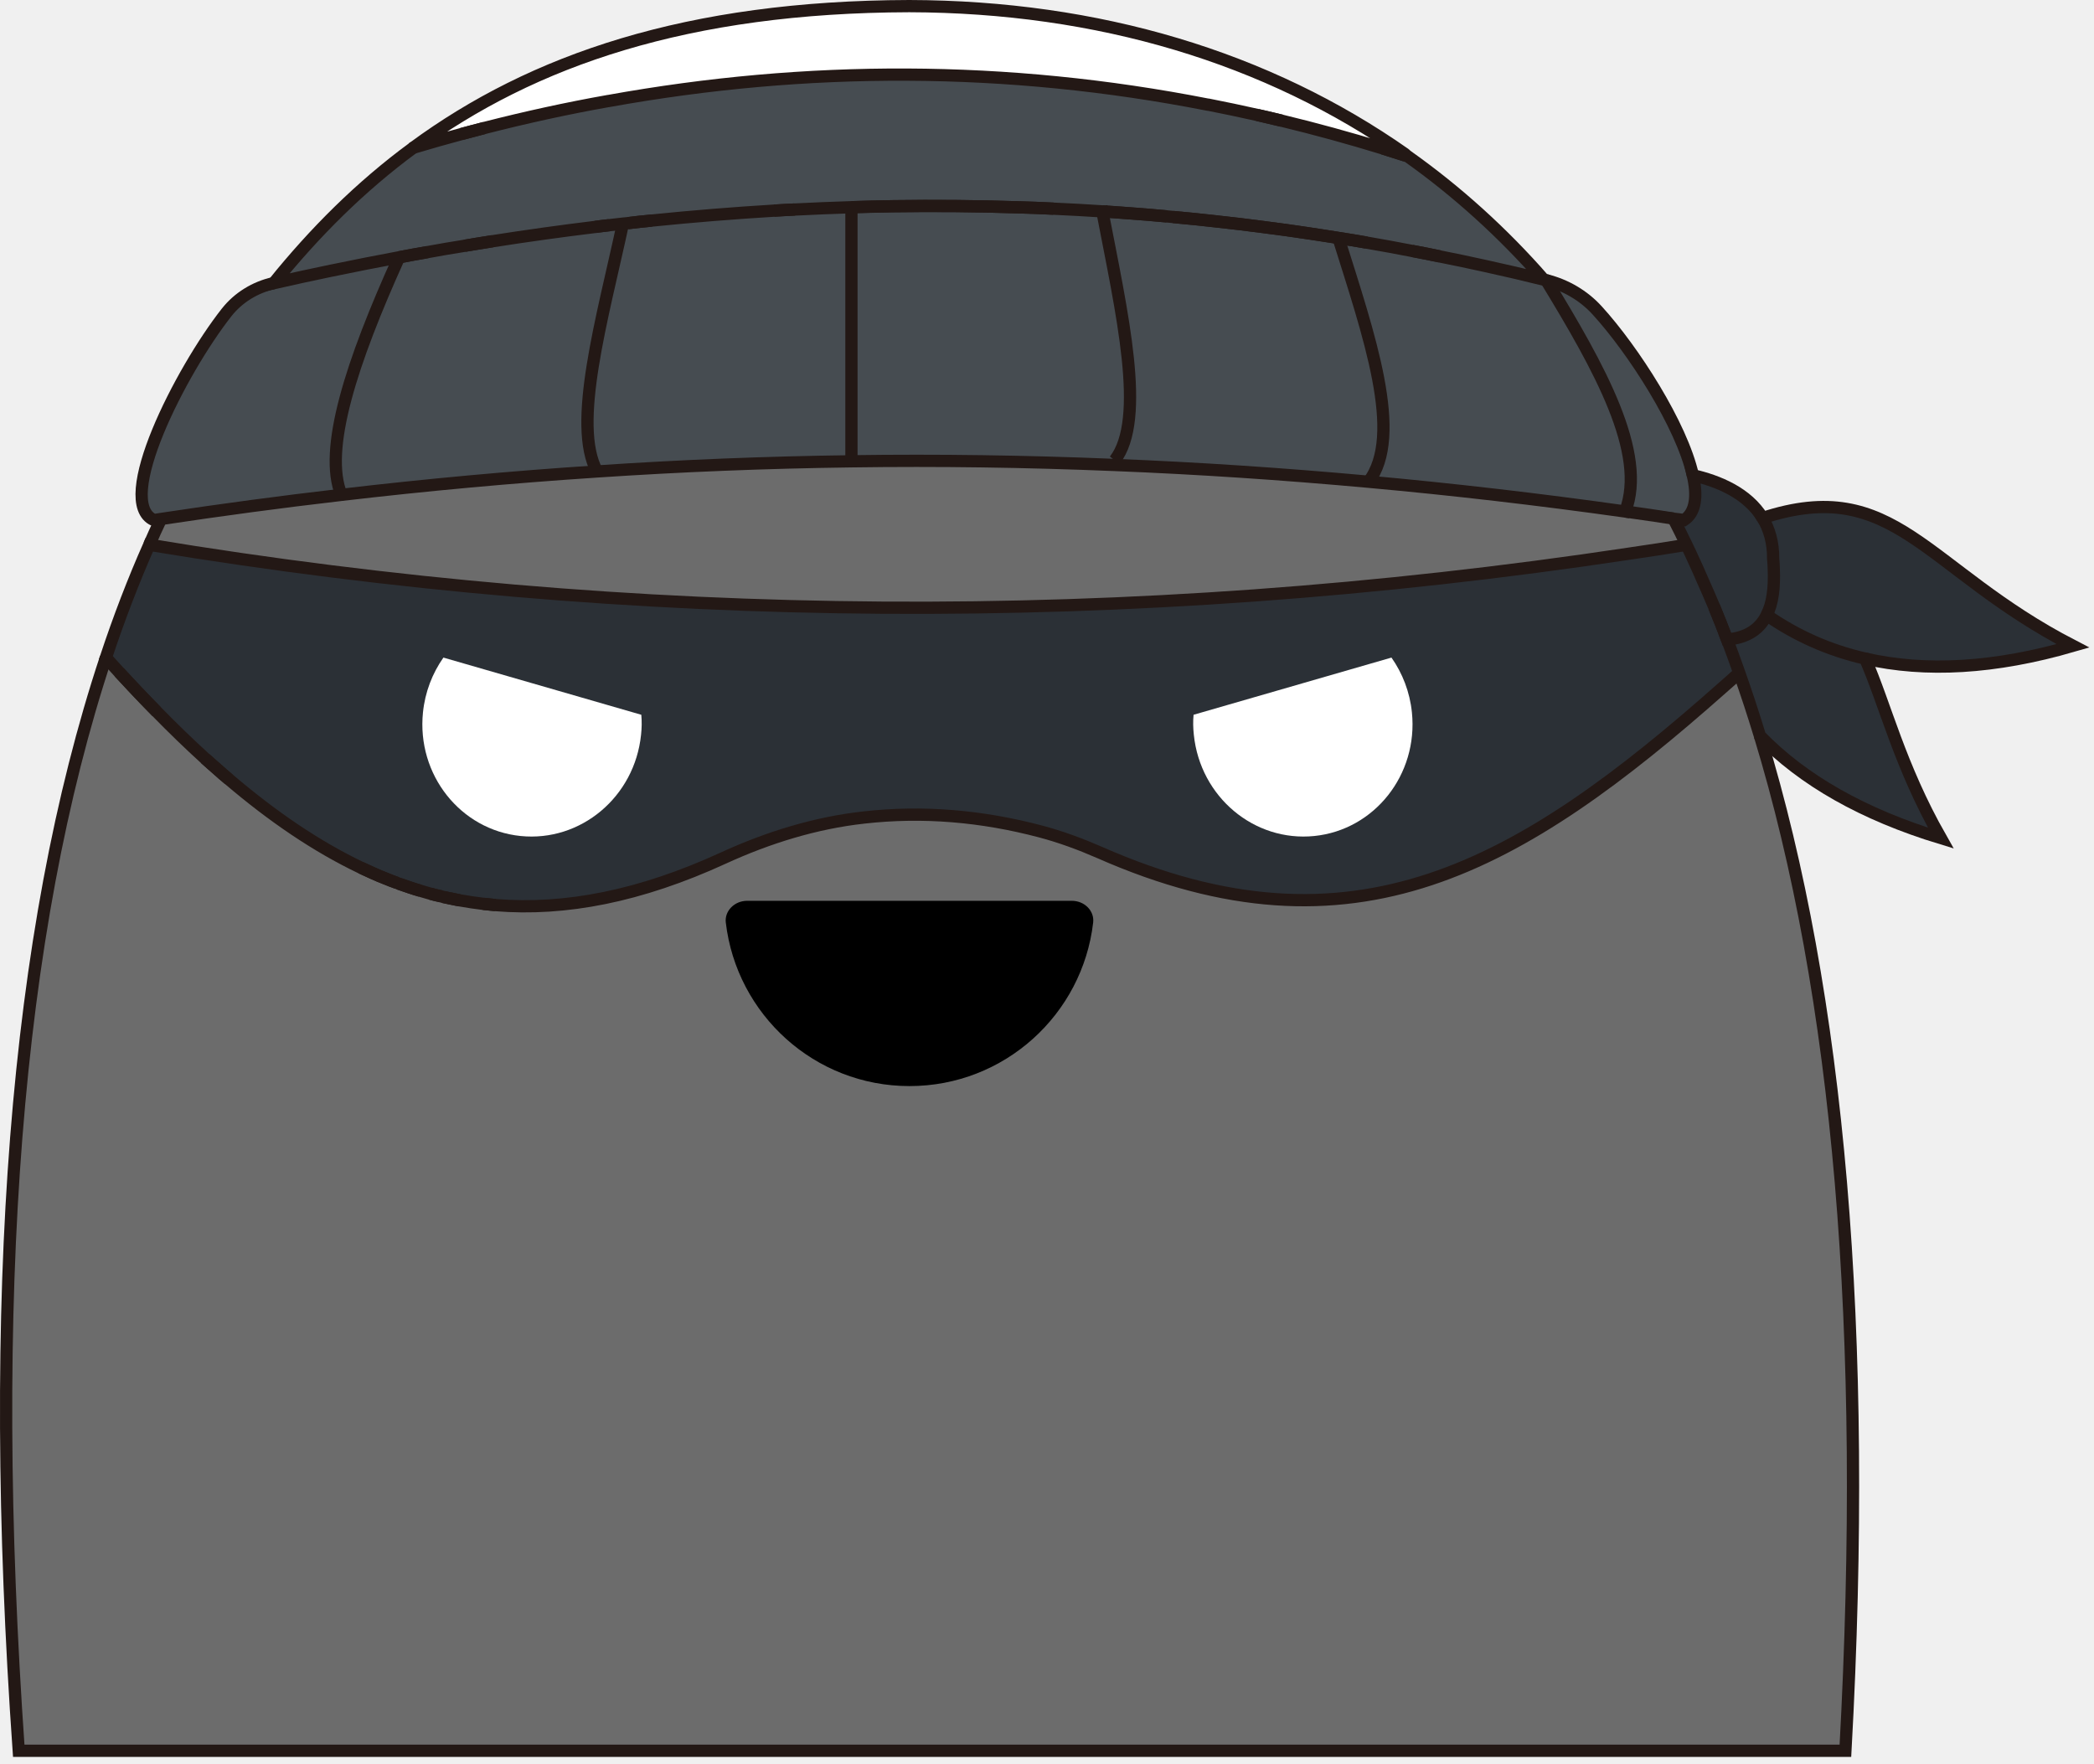
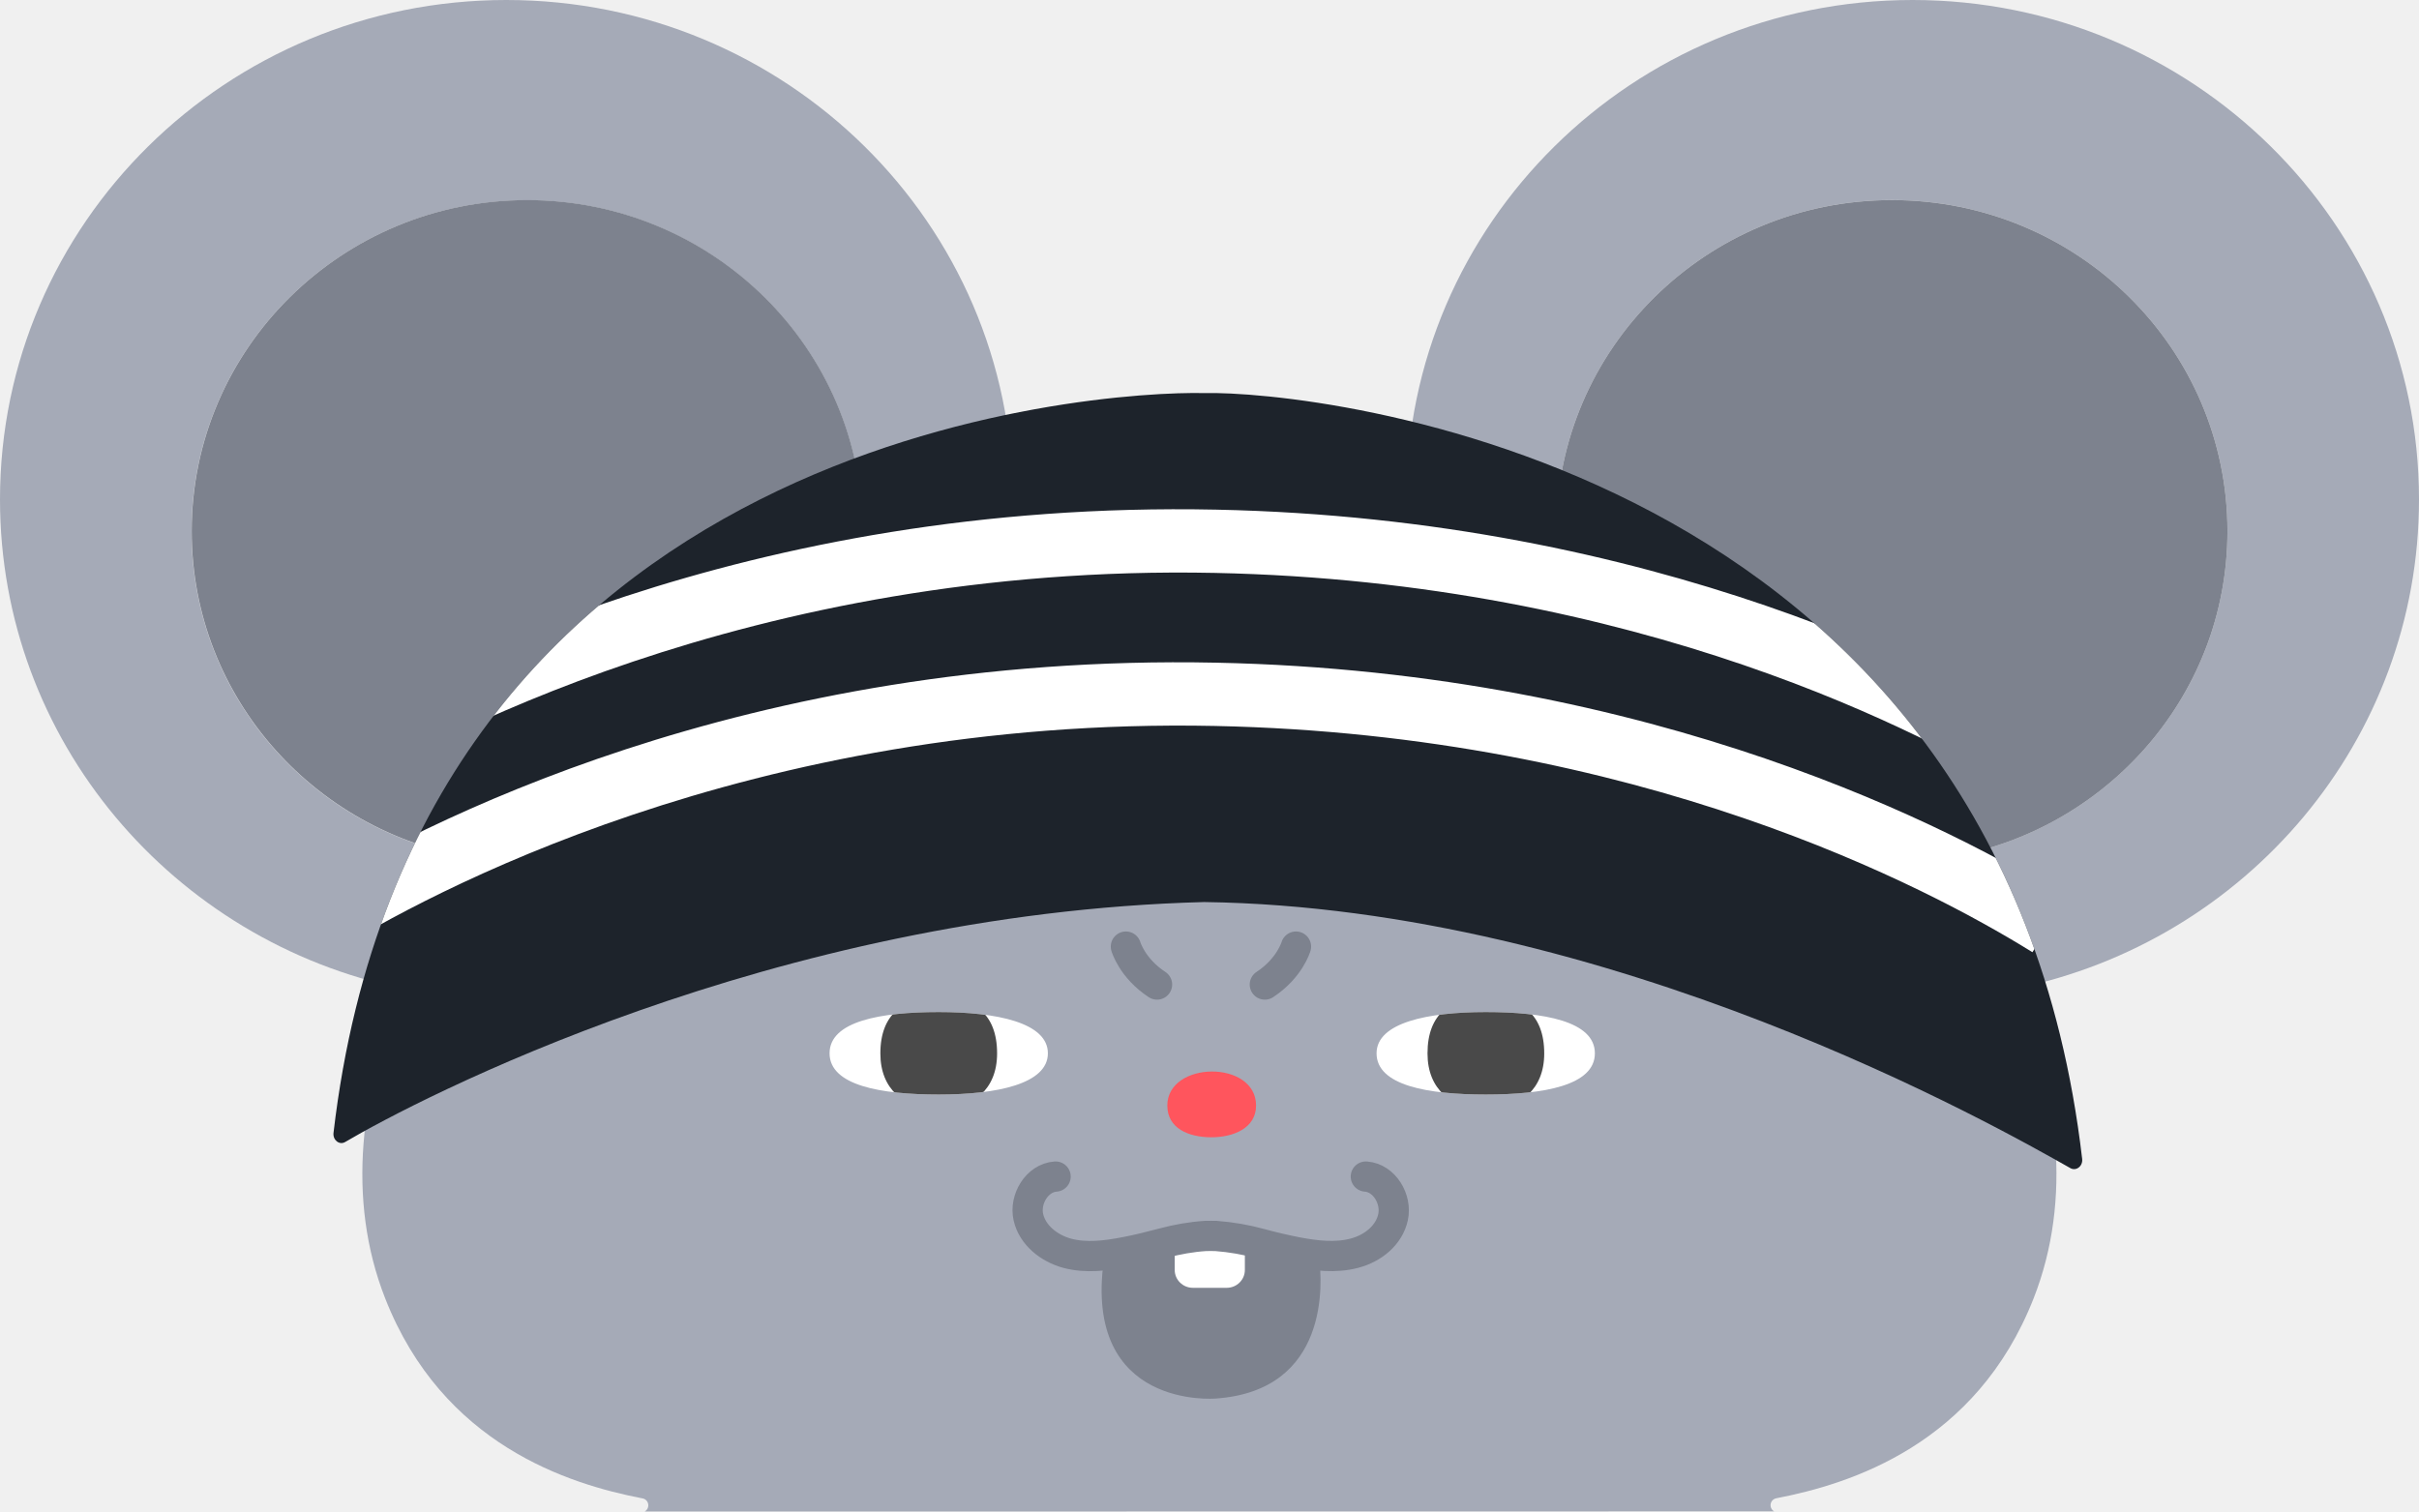
- <svg xmlns="http://www.w3.org/2000/svg" width="171" height="144" viewBox="0 0 171 144" fill="none">
-   <g clip-path="url(#clip0_3663_7813)">
-     <path d="M169.28 52.741C162.9 54.591 157.25 54.911 152.31 53.781C149.38 53.111 146.7 51.921 144.27 50.231C144.77 49.251 144.91 47.941 144.85 46.471C144.85 46.201 144.82 45.921 144.8 45.641C144.81 44.291 144.48 43.191 143.94 42.301C154.74 38.751 157.15 46.471 169.28 52.741Z" fill="#2B3036" />
-     <path d="M152.31 53.781C153.98 57.581 155.11 62.49 158.49 68.441C152.15 66.51 147.24 63.721 143.72 60.09C143.18 58.321 142.62 56.611 142.03 54.941C141.71 54.02 141.37 53.111 141.04 52.221C142.71 52.081 143.71 51.35 144.27 50.23C146.7 51.92 149.38 53.111 152.31 53.781Z" fill="#2B3036" />
-     <path d="M143.72 60.089C150.15 81.189 152.59 108.649 150.7 142.969H1.53C-1.06 106.089 1.2 76.159 8.65 53.699C9.01 54.099 9.37 54.489 9.73 54.889C10.76 56.009 11.77 57.079 12.79 58.109C14.12 59.469 15.43 60.739 16.75 61.939C17.07 62.229 17.39 62.519 17.71 62.789C18.04 63.089 18.36 63.369 18.69 63.639C22.27 66.689 25.84 69.119 29.48 70.859C29.81 71.019 30.15 71.169 30.48 71.319C30.81 71.469 31.15 71.609 31.48 71.739C31.78 71.869 32.09 71.979 32.39 72.089C32.45 72.109 32.51 72.129 32.56 72.159C32.87 72.269 33.18 72.379 33.49 72.479C33.76 72.569 34.04 72.659 34.32 72.739C34.6 72.819 34.87 72.899 35.15 72.979C35.43 73.059 35.71 73.129 36 73.189L36.21 73.249C36.46 73.309 36.72 73.359 36.98 73.409C37.16 73.449 37.34 73.489 37.53 73.519C38.18 73.639 38.82 73.729 39.47 73.809C39.8 73.849 40.12 73.879 40.45 73.909C46.19 74.379 52.29 73.179 59.07 70.069C62.71 68.399 66.57 67.199 70.54 66.759C75.4 66.209 80.2 66.639 84.94 67.889C86.61 68.329 88.23 68.929 89.81 69.619C110.48 78.729 124.08 70.859 140.65 56.169C141.11 55.769 141.57 55.359 142.03 54.939C142.62 56.609 143.18 58.319 143.72 60.079V60.089Z" fill="#6C6C6C" />
-     <path d="M144.85 46.471C144.91 47.941 144.77 49.251 144.27 50.23C143.71 51.35 142.71 52.081 141.04 52.221H141.03C140.7 51.31 140.34 50.42 139.98 49.55C139.67 48.81 139.35 48.081 139.03 47.361C138.9 47.06 138.76 46.751 138.63 46.45L138.3 45.73C138.11 45.31 137.92 44.901 137.72 44.49C137.37 43.761 137.02 43.06 136.66 42.35C136.94 42.38 137.23 42.431 137.52 42.471C138.48 41.85 138.63 40.511 138.24 38.81C140.32 39.281 142.69 40.261 143.94 42.3C144.48 43.191 144.81 44.291 144.8 45.641C144.82 45.92 144.84 46.2 144.85 46.471Z" fill="#2B3036" />
-     <path d="M142.03 54.94C141.57 55.36 141.11 55.77 140.65 56.17C124.08 70.86 110.48 78.73 89.81 69.62C88.23 68.93 86.61 68.33 84.94 67.89C80.2 66.64 75.4 66.21 70.54 66.76C66.57 67.2 62.71 68.4 59.07 70.07C52.29 73.18 46.19 74.38 40.45 73.91C40.12 73.88 39.8 73.85 39.47 73.81C38.82 73.73 38.18 73.64 37.53 73.52C37.35 73.49 37.16 73.45 36.98 73.41C36.72 73.36 36.47 73.31 36.21 73.25L36 73.19C35.72 73.13 35.43 73.06 35.15 72.98C34.87 72.9 34.6 72.82 34.32 72.74C34.04 72.66 33.77 72.57 33.49 72.48C33.18 72.38 32.87 72.27 32.56 72.16C32.51 72.13 32.45 72.11 32.39 72.09C32.09 71.98 31.78 71.87 31.48 71.74C31.15 71.61 30.81 71.47 30.48 71.32C30.15 71.17 29.82 71.02 29.48 70.86C25.84 69.12 22.27 66.69 18.69 63.64C18.36 63.36 18.03 63.08 17.71 62.79C17.39 62.51 17.07 62.23 16.75 61.94C15.43 60.74 14.12 59.47 12.79 58.11C12.13 57.44 11.47 56.75 10.8 56.04C10.44 55.66 10.08 55.27 9.73 54.89C9.37 54.49 9.01 54.1 8.65 53.7C9.72 50.47 10.9 47.4 12.19 44.49C51.75 51.04 92.03 51.39 133.05 45.21C134.61 44.99 136.16 44.74 137.72 44.49C137.92 44.9 138.11 45.31 138.3 45.73L138.63 46.45C138.76 46.75 138.9 47.06 139.03 47.36C139.35 48.08 139.67 48.81 139.98 49.55C140.34 50.42 140.69 51.31 141.03 52.21H141.04C141.37 53.11 141.71 54.02 142.03 54.94Z" fill="#2B3036" />
-     <path d="M138.24 38.811C138.63 40.511 138.48 41.851 137.52 42.471C137.23 42.431 136.94 42.381 136.66 42.351C135.65 42.191 134.65 42.041 133.65 41.901C133.34 41.861 133.03 41.811 132.72 41.771C134.54 37.001 130.61 30.021 126.26 22.881C127.86 23.281 129.32 24.131 130.43 25.351C133.37 28.571 137.33 34.721 138.24 38.811Z" fill="#464C51" />
-     <path d="M136.66 42.35C137.02 43.06 137.37 43.76 137.72 44.49C136.16 44.74 134.61 44.99 133.05 45.21C92.03 51.39 51.75 51.04 12.19 44.49C12.5 43.77 12.82 43.07 13.15 42.38C18.05 41.64 22.96 40.98 27.88 40.41C34.8 39.6 41.74 38.96 48.75 38.5C55.61 38.04 62.53 37.76 69.53 37.67C76.6 37.57 83.75 37.67 91.02 37.97C97.82 38.24 104.73 38.7 111.76 39.34C118.62 39.96 125.6 40.77 132.72 41.77C133.03 41.81 133.34 41.86 133.65 41.9C134.65 42.04 135.65 42.19 136.66 42.34V42.35Z" fill="#6C6C6C" />
-     <path d="M126.07 22.83C126.13 22.85 126.2 22.86 126.26 22.88C130.61 30.02 134.54 37 132.72 41.77C125.6 40.77 118.62 39.96 111.76 39.34C114.66 35.54 111.76 27.32 109.3 19.43C110.06 19.55 110.84 19.67 111.6 19.81C112.84 20.02 114.07 20.25 115.31 20.49C116.07 20.63 116.83 20.78 117.58 20.94C118.82 21.18 120.05 21.45 121.29 21.72C122.89 22.07 124.48 22.44 126.07 22.83Z" fill="#464C51" />
-     <path d="M69.53 16.919C67.99 16.969 66.45 17.029 64.9 17.109C64.34 17.129 63.78 17.159 63.22 17.199C59.91 17.399 56.58 17.669 53.23 18.009C52.59 18.069 51.94 18.139 51.29 18.219C51.15 18.229 51.01 18.249 50.87 18.259C50.49 18.299 50.12 18.349 49.74 18.389C49.36 18.429 48.99 18.479 48.61 18.529C45.82 18.869 43.02 19.259 40.21 19.699C39.46 19.809 38.7 19.939 37.94 20.069C36.93 20.229 35.92 20.399 34.9 20.589C34.13 20.719 33.36 20.859 32.59 21.009C30.77 21.349 28.94 21.709 27.11 22.089H27.1C25.52 22.419 23.94 22.759 22.35 23.119C25.7 18.969 29.43 15.239 33.74 12.069C33.76 12.059 33.78 12.059 33.8 12.049C35.1 11.659 36.4 11.289 37.71 10.939C38.33 10.769 38.94 10.609 39.56 10.449C42.92 9.589 46.29 8.849 49.67 8.249C49.67 8.249 49.67 8.249 49.69 8.249C65.87 5.329 82.18 5.319 98.65 8.549C98.66 8.549 98.67 8.549 98.69 8.549C100.01 8.809 101.35 9.089 102.68 9.389C103.34 9.539 104.01 9.699 104.68 9.859C107.42 10.519 110.18 11.279 112.92 12.119C113.6 12.329 114.28 12.549 114.96 12.769C118.99 15.629 122.71 18.989 126.07 22.829C124.48 22.439 122.89 22.069 121.29 21.719C120.05 21.449 118.82 21.179 117.58 20.939C116.82 20.779 116.07 20.629 115.31 20.489C114.07 20.249 112.84 20.019 111.6 19.809C110.84 19.679 110.07 19.549 109.3 19.429C108.51 19.299 107.71 19.179 106.91 19.059C105.67 18.869 104.42 18.699 103.17 18.539C101.92 18.369 100.67 18.219 99.42 18.089C98.21 17.949 97.01 17.829 95.8 17.719C95.63 17.699 95.46 17.689 95.29 17.669C94.15 17.559 93.01 17.469 91.87 17.389C91.26 17.339 90.64 17.299 90.02 17.259C88.69 17.169 87.36 17.099 86.02 17.039C85.07 16.989 84.12 16.949 83.17 16.929C79.77 16.819 76.35 16.789 72.91 16.839C71.79 16.849 70.66 16.879 69.53 16.919Z" fill="#464C51" />
-     <path d="M114.75 12.59C114.75 12.59 114.76 12.7 114.7 12.68C114.11 12.49 113.51 12.3 112.92 12.12C110.18 11.28 107.42 10.52 104.68 9.86C104.01 9.69 103.35 9.54 102.68 9.39C101.35 9.09 100.01 8.81 98.69 8.55C98.67 8.55 98.66 8.55 98.65 8.55C82.18 5.32 65.87 5.33 49.69 8.25C49.68 8.25 49.67 8.25 49.67 8.25C46.29 8.85 42.92 9.59 39.56 10.45C38.94 10.61 38.32 10.77 37.71 10.94C36.4 11.29 35.1 11.66 33.8 12.05C33.79 12.05 33.78 12.05 33.79 12.03C43.51 4.89 56.16 0.55 74.25 0.5C89.69 0.54 103.49 4.69 114.75 12.59Z" fill="white" />
-     <path d="M109.3 19.43C111.77 27.32 114.66 35.54 111.76 39.34C104.73 38.7 97.82 38.24 91.019 37.97V37.59C93.639 34.23 91.6 25.48 90.019 17.26C90.639 17.3 91.249 17.34 91.87 17.39C93.01 17.47 94.15 17.57 95.29 17.67C95.46 17.69 95.629 17.7 95.799 17.72C97.01 17.83 98.21 17.95 99.419 18.09C100.67 18.23 101.92 18.38 103.17 18.54C104.42 18.7 105.67 18.87 106.91 19.06C107.71 19.18 108.5 19.3 109.3 19.43Z" fill="#464C51" />
-     <path d="M90.02 17.26C91.6 25.48 93.64 34.23 91.03 37.59V37.97C83.75 37.67 76.6 37.57 69.53 37.67V16.92C70.66 16.89 71.79 16.86 72.91 16.84C76.35 16.79 79.77 16.82 83.17 16.93C84.12 16.96 85.07 16.99 86.02 17.04C87.36 17.1 88.69 17.17 90.02 17.26Z" fill="#464C51" />
-     <path d="M69.53 37.63V37.67C62.53 37.76 55.61 38.04 48.75 38.5C46.69 34.66 49.19 26.04 50.87 18.26C51.01 18.25 51.15 18.23 51.29 18.22C51.94 18.14 52.58 18.07 53.23 18.01C56.58 17.67 59.91 17.4 63.22 17.2L64.9 17.11C66.45 17.03 67.99 16.97 69.53 16.92V37.63Z" fill="#464C51" />
-     <path d="M49.74 18.39C50.12 18.35 50.49 18.3 50.87 18.26C49.19 26.04 46.69 34.66 48.75 38.49C41.74 38.96 34.8 39.6 27.88 40.41C26.37 36.73 28.72 29.56 32.59 21.01C33.36 20.87 34.13 20.72 34.9 20.59C35.92 20.4 36.93 20.23 37.94 20.07C38.7 19.94 39.46 19.82 40.21 19.7C43.02 19.26 45.82 18.87 48.61 18.53C48.99 18.48 49.36 18.43 49.74 18.39Z" fill="#464C51" />
-     <path d="M27.11 22.09C28.94 21.71 30.77 21.35 32.59 21.01C28.72 29.56 26.37 36.73 27.88 40.41C22.96 40.98 18.05 41.64 13.15 42.38C12.96 42.41 12.76 42.44 12.57 42.47C9.3 41 14.73 30.32 18.5 25.52C19.46 24.3 20.83 23.46 22.35 23.12C23.94 22.76 25.52 22.42 27.1 22.1H27.11V22.09Z" fill="#464C51" />
-     <path d="M12.19 44.491C12.5 43.771 12.82 43.071 13.15 42.381" stroke="#231815" stroke-miterlimit="10" />
-     <path d="M39.47 73.811C39.8 73.85 40.12 73.881 40.45 73.911" stroke="#231815" stroke-miterlimit="10" />
-     <path d="M36.21 73.25C36.47 73.31 36.72 73.36 36.98 73.41C37.16 73.45 37.34 73.49 37.53 73.52" stroke="#231815" stroke-miterlimit="10" />
-     <path d="M35.15 72.981C35.43 73.061 35.72 73.13 36 73.191" stroke="#231815" stroke-miterlimit="10" />
-     <path d="M32.56 72.16C32.87 72.27 33.18 72.38 33.49 72.48C33.76 72.57 34.04 72.66 34.32 72.74" stroke="#231815" stroke-miterlimit="10" />
-     <path d="M29.48 70.859C29.809 71.019 30.149 71.169 30.48 71.319C30.809 71.469 31.149 71.609 31.48 71.739C31.779 71.869 32.09 71.979 32.389 72.089" stroke="#231815" stroke-miterlimit="10" />
-     <path d="M16.75 61.94C17.07 62.23 17.39 62.52 17.71 62.789C18.04 63.09 18.36 63.37 18.69 63.639" stroke="#231815" stroke-miterlimit="10" />
-     <path d="M9.729 54.891C10.759 56.011 11.77 57.081 12.79 58.111" stroke="#231815" stroke-miterlimit="10" />
-     <path d="M143.72 60.089C150.15 81.189 152.59 108.649 150.7 142.969H1.53C-1.06 106.089 1.2 76.159 8.65 53.699" stroke="#231815" stroke-miterlimit="10" />
-     <path d="M137.72 44.49C136.16 44.74 134.61 44.99 133.05 45.21C92.03 51.39 51.75 51.04 12.19 44.49C10.9 47.4 9.72 50.47 8.65 53.7C9.01 54.1 9.37 54.49 9.73 54.89C10.08 55.27 10.44 55.66 10.8 56.04C11.47 56.75 12.13 57.44 12.79 58.11C14.12 59.47 15.43 60.74 16.75 61.94C17.07 62.23 17.39 62.51 17.71 62.79C18.03 63.08 18.36 63.36 18.69 63.64C22.27 66.69 25.84 69.12 29.48 70.86C29.82 71.02 30.15 71.17 30.48 71.32C30.81 71.47 31.15 71.61 31.48 71.74C31.78 71.87 32.09 71.98 32.39 72.09C32.45 72.11 32.51 72.13 32.56 72.16C32.87 72.27 33.18 72.38 33.49 72.48C33.77 72.57 34.04 72.66 34.32 72.74C34.6 72.82 34.87 72.9 35.15 72.98C35.43 73.06 35.71 73.13 36 73.19L36.21 73.25C36.46 73.31 36.72 73.36 36.98 73.41C37.16 73.45 37.35 73.49 37.53 73.52C38.18 73.64 38.82 73.73 39.47 73.81C39.8 73.85 40.12 73.88 40.45 73.91C46.19 74.38 52.29 73.18 59.07 70.07C62.71 68.4 66.57 67.2 70.54 66.76C75.4 66.21 80.2 66.64 84.94 67.89C86.61 68.33 88.23 68.93 89.81 69.62C110.48 78.73 124.08 70.86 140.65 56.17C141.11 55.77 141.57 55.36 142.03 54.94" stroke="#231815" stroke-miterlimit="10" />
-     <path d="M141.039 52.221H141.029C140.699 51.311 140.339 50.421 139.979 49.551" stroke="#231815" stroke-miterlimit="10" />
-     <path d="M126.26 22.881C127.86 23.281 129.32 24.131 130.43 25.351C133.37 28.571 137.33 34.721 138.24 38.811" stroke="#231815" stroke-miterlimit="10" />
-     <path d="M136.66 42.349C135.65 42.19 134.65 42.039 133.65 41.9C133.34 41.859 133.03 41.809 132.72 41.77" stroke="#231815" stroke-miterlimit="10" />
-     <path d="M126.07 22.83C126.13 22.85 126.2 22.86 126.26 22.88C130.61 30.02 134.54 37 132.72 41.77C125.6 40.77 118.62 39.96 111.76 39.34C104.73 38.7 97.82 38.24 91.02 37.97C83.75 37.67 76.6 37.57 69.53 37.67C62.53 37.76 55.61 38.04 48.75 38.5C41.74 38.96 34.8 39.6 27.88 40.41C22.96 40.98 18.05 41.64 13.15 42.38C12.96 42.41 12.76 42.44 12.57 42.47C9.3 41 14.73 30.32 18.5 25.52C19.46 24.3 20.83 23.46 22.35 23.12" stroke="#231815" stroke-miterlimit="10" />
-     <path d="M115.31 20.49C116.07 20.63 116.83 20.78 117.58 20.94" stroke="#231815" stroke-miterlimit="10" />
-     <path d="M95.8 17.721C97.01 17.831 98.21 17.951 99.42 18.091C100.67 18.231 101.92 18.381 103.17 18.541C104.42 18.701 105.67 18.871 106.91 19.061C107.71 19.181 108.5 19.301 109.3 19.431C110.06 19.551 110.84 19.671 111.6 19.811" stroke="#231815" stroke-miterlimit="10" />
-     <path d="M90.019 17.26C90.639 17.3 91.249 17.34 91.87 17.39C93.01 17.47 94.15 17.57 95.29 17.67" stroke="#231815" stroke-miterlimit="10" />
-     <path d="M69.53 16.92C70.66 16.89 71.79 16.86 72.91 16.84C76.35 16.79 79.77 16.82 83.17 16.93C84.12 16.96 85.07 16.99 86.02 17.04" stroke="#231815" stroke-miterlimit="10" />
-     <path d="M63.22 17.199L64.9 17.109" stroke="#231815" stroke-miterlimit="10" />
-     <path d="M51.29 18.22C51.94 18.14 52.58 18.07 53.23 18.01" stroke="#231815" stroke-miterlimit="10" />
-     <path d="M48.61 18.531C48.99 18.481 49.36 18.431 49.74 18.391" stroke="#231815" stroke-miterlimit="10" />
-     <path d="M37.94 20.069C38.7 19.939 39.46 19.819 40.21 19.699" stroke="#231815" stroke-miterlimit="10" />
-     <path d="M32.59 21.01C33.36 20.87 34.13 20.72 34.9 20.59" stroke="#231815" stroke-miterlimit="10" />
-     <path d="M112.92 12.121C113.6 12.331 114.28 12.551 114.96 12.771C118.99 15.631 122.71 18.991 126.07 22.831C124.48 22.441 122.89 22.071 121.29 21.721C120.05 21.451 118.82 21.181 117.58 20.941C116.82 20.781 116.07 20.631 115.31 20.491C114.07 20.251 112.84 20.021 111.6 19.811C110.84 19.681 110.07 19.551 109.3 19.431C108.51 19.301 107.71 19.181 106.91 19.061C105.67 18.871 104.42 18.701 103.17 18.541C101.92 18.371 100.67 18.221 99.42 18.091C98.21 17.951 97.01 17.831 95.8 17.721C95.63 17.701 95.46 17.691 95.29 17.671C94.15 17.561 93.01 17.471 91.87 17.391C91.26 17.341 90.64 17.301 90.02 17.261C88.69 17.171 87.36 17.101 86.02 17.041C85.07 16.991 84.12 16.951 83.17 16.931C79.77 16.821 76.35 16.791 72.91 16.841C71.79 16.851 70.66 16.881 69.53 16.921C67.99 16.971 66.45 17.031 64.9 17.111C64.34 17.131 63.78 17.161 63.22 17.201C59.91 17.401 56.58 17.671 53.23 18.011C52.59 18.071 51.94 18.141 51.29 18.221C51.15 18.231 51.01 18.251 50.87 18.261C50.49 18.301 50.12 18.351 49.74 18.391C49.36 18.431 48.99 18.481 48.61 18.531C45.82 18.871 43.02 19.261 40.21 19.701C39.46 19.811 38.7 19.941 37.94 20.071C36.93 20.231 35.92 20.401 34.9 20.591C34.13 20.721 33.36 20.861 32.59 21.011C30.77 21.351 28.94 21.711 27.11 22.091H27.1C25.52 22.421 23.94 22.761 22.35 23.121C25.7 18.971 29.43 15.241 33.74 12.071C33.76 12.061 33.78 12.061 33.8 12.051" stroke="#231815" stroke-miterlimit="10" />
-     <path d="M102.68 9.391C103.35 9.541 104.01 9.691 104.68 9.861" stroke="#231815" stroke-miterlimit="10" />
-     <path d="M37.71 10.939C38.33 10.769 38.94 10.609 39.56 10.449" stroke="#231815" stroke-miterlimit="10" />
-     <path d="M126.14 22.91C126.14 22.91 126.09 22.86 126.07 22.83" stroke="#231815" stroke-miterlimit="10" />
-     <path d="M33.8 12.05C33.8 12.05 33.78 12.05 33.79 12.03C43.51 4.89 56.16 0.55 74.25 0.5C89.69 0.54 103.49 4.69 114.75 12.59C114.8 12.62 114.76 12.7 114.7 12.68C114.11 12.49 113.51 12.3 112.92 12.12C110.18 11.28 107.42 10.52 104.68 9.86C104.01 9.7 103.34 9.54 102.68 9.39C101.35 9.09 100.01 8.81 98.69 8.55C98.67 8.55 98.66 8.55 98.65 8.55C82.18 5.32 65.87 5.33 49.69 8.25C49.68 8.25 49.67 8.25 49.67 8.25C46.29 8.85 42.92 9.59 39.56 10.45C38.94 10.61 38.32 10.77 37.71 10.94C36.4 11.29 35.1 11.66 33.8 12.05Z" stroke="#231815" stroke-miterlimit="10" />
-     <path d="M141.03 52.211C140.69 51.31 140.34 50.42 139.98 49.55C139.67 48.81 139.35 48.081 139.03 47.361C138.9 47.06 138.76 46.751 138.63 46.45L138.3 45.73C138.11 45.31 137.92 44.901 137.72 44.49C137.37 43.761 137.02 43.06 136.66 42.35C136.94 42.38 137.23 42.431 137.52 42.471C138.48 41.85 138.63 40.511 138.24 38.81C140.32 39.281 142.69 40.261 143.94 42.3" stroke="#231815" stroke-miterlimit="10" />
-     <path d="M144.27 50.231C144.77 49.251 144.91 47.941 144.85 46.471C144.85 46.201 144.82 45.921 144.8 45.641C144.81 44.291 144.48 43.191 143.94 42.301C154.74 38.751 157.15 46.471 169.28 52.741C162.9 54.591 157.25 54.911 152.31 53.781" stroke="#231815" stroke-miterlimit="10" />
-     <path d="M143.72 60.09C143.18 58.321 142.62 56.611 142.03 54.941C141.71 54.02 141.37 53.111 141.04 52.221C142.71 52.081 143.71 51.35 144.27 50.23C146.7 51.92 149.38 53.111 152.31 53.781C153.98 57.581 155.11 62.49 158.49 68.441C152.15 66.51 147.24 63.721 143.72 60.09Z" stroke="#231815" stroke-miterlimit="10" />
-     <path d="M32.59 21.01C28.72 29.56 26.37 36.73 27.88 40.41" stroke="#231815" stroke-miterlimit="10" />
-     <path d="M50.87 18.26C49.19 26.04 46.69 34.66 48.75 38.49" stroke="#231815" stroke-miterlimit="10" />
-     <path d="M69.53 16.811V16.921V37.63" stroke="#231815" stroke-miterlimit="10" />
-     <path d="M89.94 16.859C89.97 16.989 89.99 17.129 90.02 17.259C91.6 25.479 93.64 34.229 91.03 37.589" stroke="#231815" stroke-miterlimit="10" />
-     <path d="M109.3 19.43C111.77 27.32 114.66 35.54 111.76 39.34" stroke="#231815" stroke-miterlimit="10" />
-     <path d="M52.35 59.999C51.83 65.079 47.42 68.769 42.51 68.269C37.6 67.769 34.02 63.259 34.54 58.179C34.71 56.509 35.31 54.979 36.21 53.699L52.37 58.369C52.42 58.909 52.41 59.449 52.35 59.999Z" fill="white" />
-     <path d="M97.49 59.999C98.01 65.079 102.42 68.769 107.33 68.269C112.24 67.769 115.82 63.259 115.3 58.179C115.13 56.509 114.53 54.979 113.63 53.699L97.469 58.369C97.419 58.909 97.43 59.449 97.49 59.999Z" fill="white" />
-     <path d="M87.53 73.561C88.57 73.561 89.38 74.391 89.27 75.331C88.4 82.851 82.02 88.691 74.27 88.691C66.52 88.691 60.15 82.851 59.27 75.331C59.16 74.391 59.98 73.561 61.01 73.561H87.52H87.53Z" fill="black" />
+ <svg xmlns="http://www.w3.org/2000/svg" width="160" height="100" viewBox="0 0 160 100" fill="none">
+   <path d="M42.64 100C43.02 99.783 42.93 99.212 42.5 99.133C37.6 98.188 29.28 95.578 25.48 85.907C22.88 79.299 23.86 72.001 26.67 65.413C11.45 62.291 0 48.986 0 33.041C0 14.792 14.99 0 33.49 0C51.99 0 66.99 14.792 66.99 33.041C66.99 34.794 66.85 36.518 66.59 38.192L66.06 38.556C70.63 37.926 75.29 37.699 80.01 37.788C84.75 37.886 89.52 38.123 94.22 38.743L93.42 38.202C93.15 36.518 93.02 34.804 93.02 33.051C93.01 14.792 108.01 0 126.5 0C144.99 0 160 14.792 160 33.041C160 48.986 148.55 62.291 133.32 65.403C136.13 72.001 137.1 79.299 134.51 85.897C130.71 95.568 122.4 98.178 117.49 99.124C117.06 99.212 116.97 99.773 117.35 99.99M128.14 56.835C138.97 55.387 147.33 46.228 147.33 35.139C147.33 23.045 137.39 13.236 125.14 13.236C112.89 13.236 102.94 23.045 102.94 35.139C102.94 37.059 103.2 38.931 103.67 40.703C107.32 41.619 112.98 43.51 118.78 47.686C123.15 50.827 126.18 54.235 128.14 56.835ZM56.33 40.713C56.8 38.94 57.05 37.069 57.05 35.149C57.05 23.055 47.11 13.246 34.86 13.246C22.61 13.246 12.67 23.055 12.67 35.149C12.67 46.238 21.02 55.397 31.86 56.845C33.77 54.304 36.63 51.093 40.68 48.089C46.66 43.648 52.56 41.658 56.33 40.713Z" fill="#A5AAB7" />
+   <path d="M147.33 35.141C147.33 46.23 138.97 55.389 128.14 56.837C126.17 54.237 123.15 50.829 118.78 47.688C112.97 43.512 107.32 41.621 103.67 40.705C103.2 38.933 102.94 37.061 102.94 35.141C102.94 23.047 112.88 13.238 125.14 13.238C137.4 13.238 147.33 23.047 147.33 35.141Z" fill="#7D828E" />
+   <path d="M57.06 35.141C57.06 37.061 56.81 38.933 56.34 40.705C52.56 41.651 46.67 43.64 40.69 48.082C36.64 51.085 33.78 54.296 31.87 56.837C21.03 55.389 12.68 46.23 12.68 35.141C12.68 23.047 22.62 13.238 34.87 13.238C47.12 13.238 57.06 23.047 57.06 35.141Z" fill="#7D828E" />
+   <path d="M65.62 38.615C70.33 37.935 75.14 37.699 80 37.787C84.48 37.886 90.08 38.093 94.52 38.644" stroke="#494949" stroke-width="3" stroke-miterlimit="10" stroke-linecap="round" />
+   <path d="M73.01 83.367C71.639 93.284 80.409 92.526 80.409 92.526C87.969 92.004 87.46 84.775 87.249 83.259L79.95 81.762L73.01 83.357V83.367Z" fill="#7D828E" />
+   <mask id="mask0_4927_14905" style="mask-type:luminance" maskUnits="userSpaceOnUse" x="72" y="81" width="16" height="12">
+     <path d="M73.01 83.367C71.639 93.284 80.409 92.526 80.409 92.526C87.969 92.004 87.46 84.775 87.249 83.259L79.95 81.762L73.01 83.357V83.367Z" fill="white" />
+   </mask>
+   <g mask="url(#mask0_4927_14905)">
+     <path d="M81.139 80H78.899C78.237 80 77.699 80.529 77.699 81.182V84.018C77.699 84.671 78.237 85.2 78.899 85.2H81.139C81.802 85.2 82.339 84.671 82.339 84.018V81.182C82.339 80.529 81.802 80 81.139 80Z" fill="white" />
  </g>
-   <defs>
-     <clipPath id="clip0_3663_7813">
-       <rect width="170.62" height="143.47" fill="white" />
-     </clipPath>
-   </defs>
+   <path d="M83.08 73.144C83.08 74.641 81.57 75.251 80.09 75.241C78.61 75.231 77.21 74.65 77.21 73.144C77.21 70.179 83.08 70.1 83.08 73.144Z" fill="#FF555D" />
+   <path d="M85.72 62.625C85.72 62.625 85.31 64.053 83.66 65.136" stroke="#7D828E" stroke-width="2" stroke-miterlimit="10" stroke-linecap="round" />
+   <path d="M74.47 62.625C74.47 62.625 74.88 64.053 76.53 65.136" stroke="#7D828E" stroke-width="2" stroke-miterlimit="10" stroke-linecap="round" />
+   <path d="M69.82 77.84C68.59 77.928 67.75 79.337 68.02 80.528C68.29 81.72 69.39 82.587 70.58 82.912C71.83 83.247 73.16 83.079 74.43 82.833C75.27 82.675 76.11 82.459 76.94 82.242C77.86 81.996 78.81 81.828 79.73 81.769C79.96 81.76 80.2 81.769 80.43 81.769C81.45 81.848 82.41 82.016 83.38 82.281C84.17 82.498 84.98 82.685 85.78 82.843C87.03 83.079 88.34 83.237 89.58 82.912C90.82 82.587 91.88 81.72 92.14 80.528C92.4 79.337 91.57 77.928 90.34 77.84" stroke="#7D828E" stroke-width="2" stroke-miterlimit="10" stroke-linecap="round" />
+   <path d="M79.66 26.006C86.71 25.829 132.32 30.359 137.72 76.666C137.78 77.149 137.33 77.493 136.95 77.287C132.12 74.549 106.59 60.052 79.65 59.678C51.05 60.426 27.5 72.796 22.83 75.553C22.45 75.78 22 75.425 22.06 74.943C27.47 28.665 72.6 25.839 79.66 26.006Z" fill="#1D232B" />
+   <mask id="mask1_4927_14905" style="mask-type:luminance" maskUnits="userSpaceOnUse" x="22" y="26" width="116" height="52">
+     <path d="M79.66 26.006C86.71 25.829 132.32 30.359 137.72 76.666C137.78 77.149 137.33 77.493 136.95 77.287C132.12 74.549 106.59 60.052 79.65 59.678C51.05 60.426 27.5 72.796 22.83 75.553C22.45 75.78 22 75.425 22.06 74.943C27.47 28.665 72.6 25.839 79.66 26.006Z" fill="white" />
+   </mask>
+   <g mask="url(#mask1_4927_14905)">
+     <path d="M22.03 63.007L19.76 59.452C27.65 54.548 49.36 43.202 80.43 43.842C109.54 44.443 129.48 54.961 136.7 59.452L134.43 62.997C127.51 58.694 108.39 48.609 80.35 48.028C49.58 47.398 27.93 59.324 22.03 62.997V63.007Z" fill="white" />
+     <path d="M22.03 52.882L19.76 49.327C27.65 44.423 49.35 33.077 80.43 33.717C109.54 34.318 129.48 44.836 136.7 49.327L134.43 52.872C127.51 48.569 108.39 38.484 80.35 37.903C49.58 37.273 27.93 49.199 22.03 52.872V52.882Z" fill="white" />
+   </g>
+   <path d="M62.09 66.957C65.93 66.957 69.31 67.656 69.31 69.685C69.31 71.714 65.93 72.413 62.09 72.413C58.25 72.413 54.87 71.812 54.87 69.685C54.87 67.558 58.25 66.957 62.09 66.957Z" fill="white" />
+   <mask id="mask2_4927_14905" style="mask-type:luminance" maskUnits="userSpaceOnUse" x="54" y="66" width="16" height="7">
+     <path d="M62.09 66.957C65.93 66.957 69.31 67.656 69.31 69.685C69.31 71.714 65.93 72.413 62.09 72.413C58.25 72.413 54.87 71.812 54.87 69.685C54.87 67.558 58.25 66.957 62.09 66.957Z" fill="white" />
+   </mask>
+   <g mask="url(#mask2_4927_14905)">
+     <path d="M58.23 69.694C58.23 67.005 59.85 66.079 61.821 65.942V65.922C61.91 65.922 62.001 65.922 62.09 65.922C62.181 65.922 62.27 65.922 62.361 65.922V65.942C64.341 66.079 65.951 66.995 65.951 69.694C65.951 72.107 64.331 73.259 62.361 73.436V73.466C62.27 73.466 62.181 73.466 62.09 73.466C62.001 73.466 61.91 73.466 61.821 73.466V73.436C59.84 73.259 58.23 72.107 58.23 69.694Z" fill="#494949" />
+   </g>
+   <path d="M98.27 66.957C94.43 66.957 91.05 67.656 91.05 69.685C91.05 71.812 94.43 72.413 98.27 72.413C102.11 72.413 105.49 71.812 105.49 69.685C105.49 67.558 102.11 66.957 98.27 66.957Z" fill="white" />
+   <mask id="mask3_4927_14905" style="mask-type:luminance" maskUnits="userSpaceOnUse" x="91" y="66" width="15" height="7">
+     <path d="M98.27 66.957C94.43 66.957 91.05 67.656 91.05 69.685C91.05 71.812 94.43 72.413 98.27 72.413C102.11 72.413 105.49 71.812 105.49 69.685C105.49 67.558 102.11 66.957 98.27 66.957Z" fill="white" />
+   </mask>
+   <g mask="url(#mask3_4927_14905)">
+     <path d="M102.14 69.694C102.14 67.005 100.52 66.079 98.55 65.942V65.922C98.46 65.922 98.37 65.922 98.28 65.922C98.19 65.922 98.1 65.922 98.01 65.922V65.942C96.03 66.079 94.42 66.995 94.42 69.694C94.42 72.107 96.04 73.259 98.01 73.436V73.466C98.1 73.466 98.19 73.466 98.28 73.466C98.37 73.466 98.46 73.466 98.55 73.466V73.436C100.53 73.259 102.14 72.107 102.14 69.694Z" fill="#494949" />
+   </g>
</svg>
